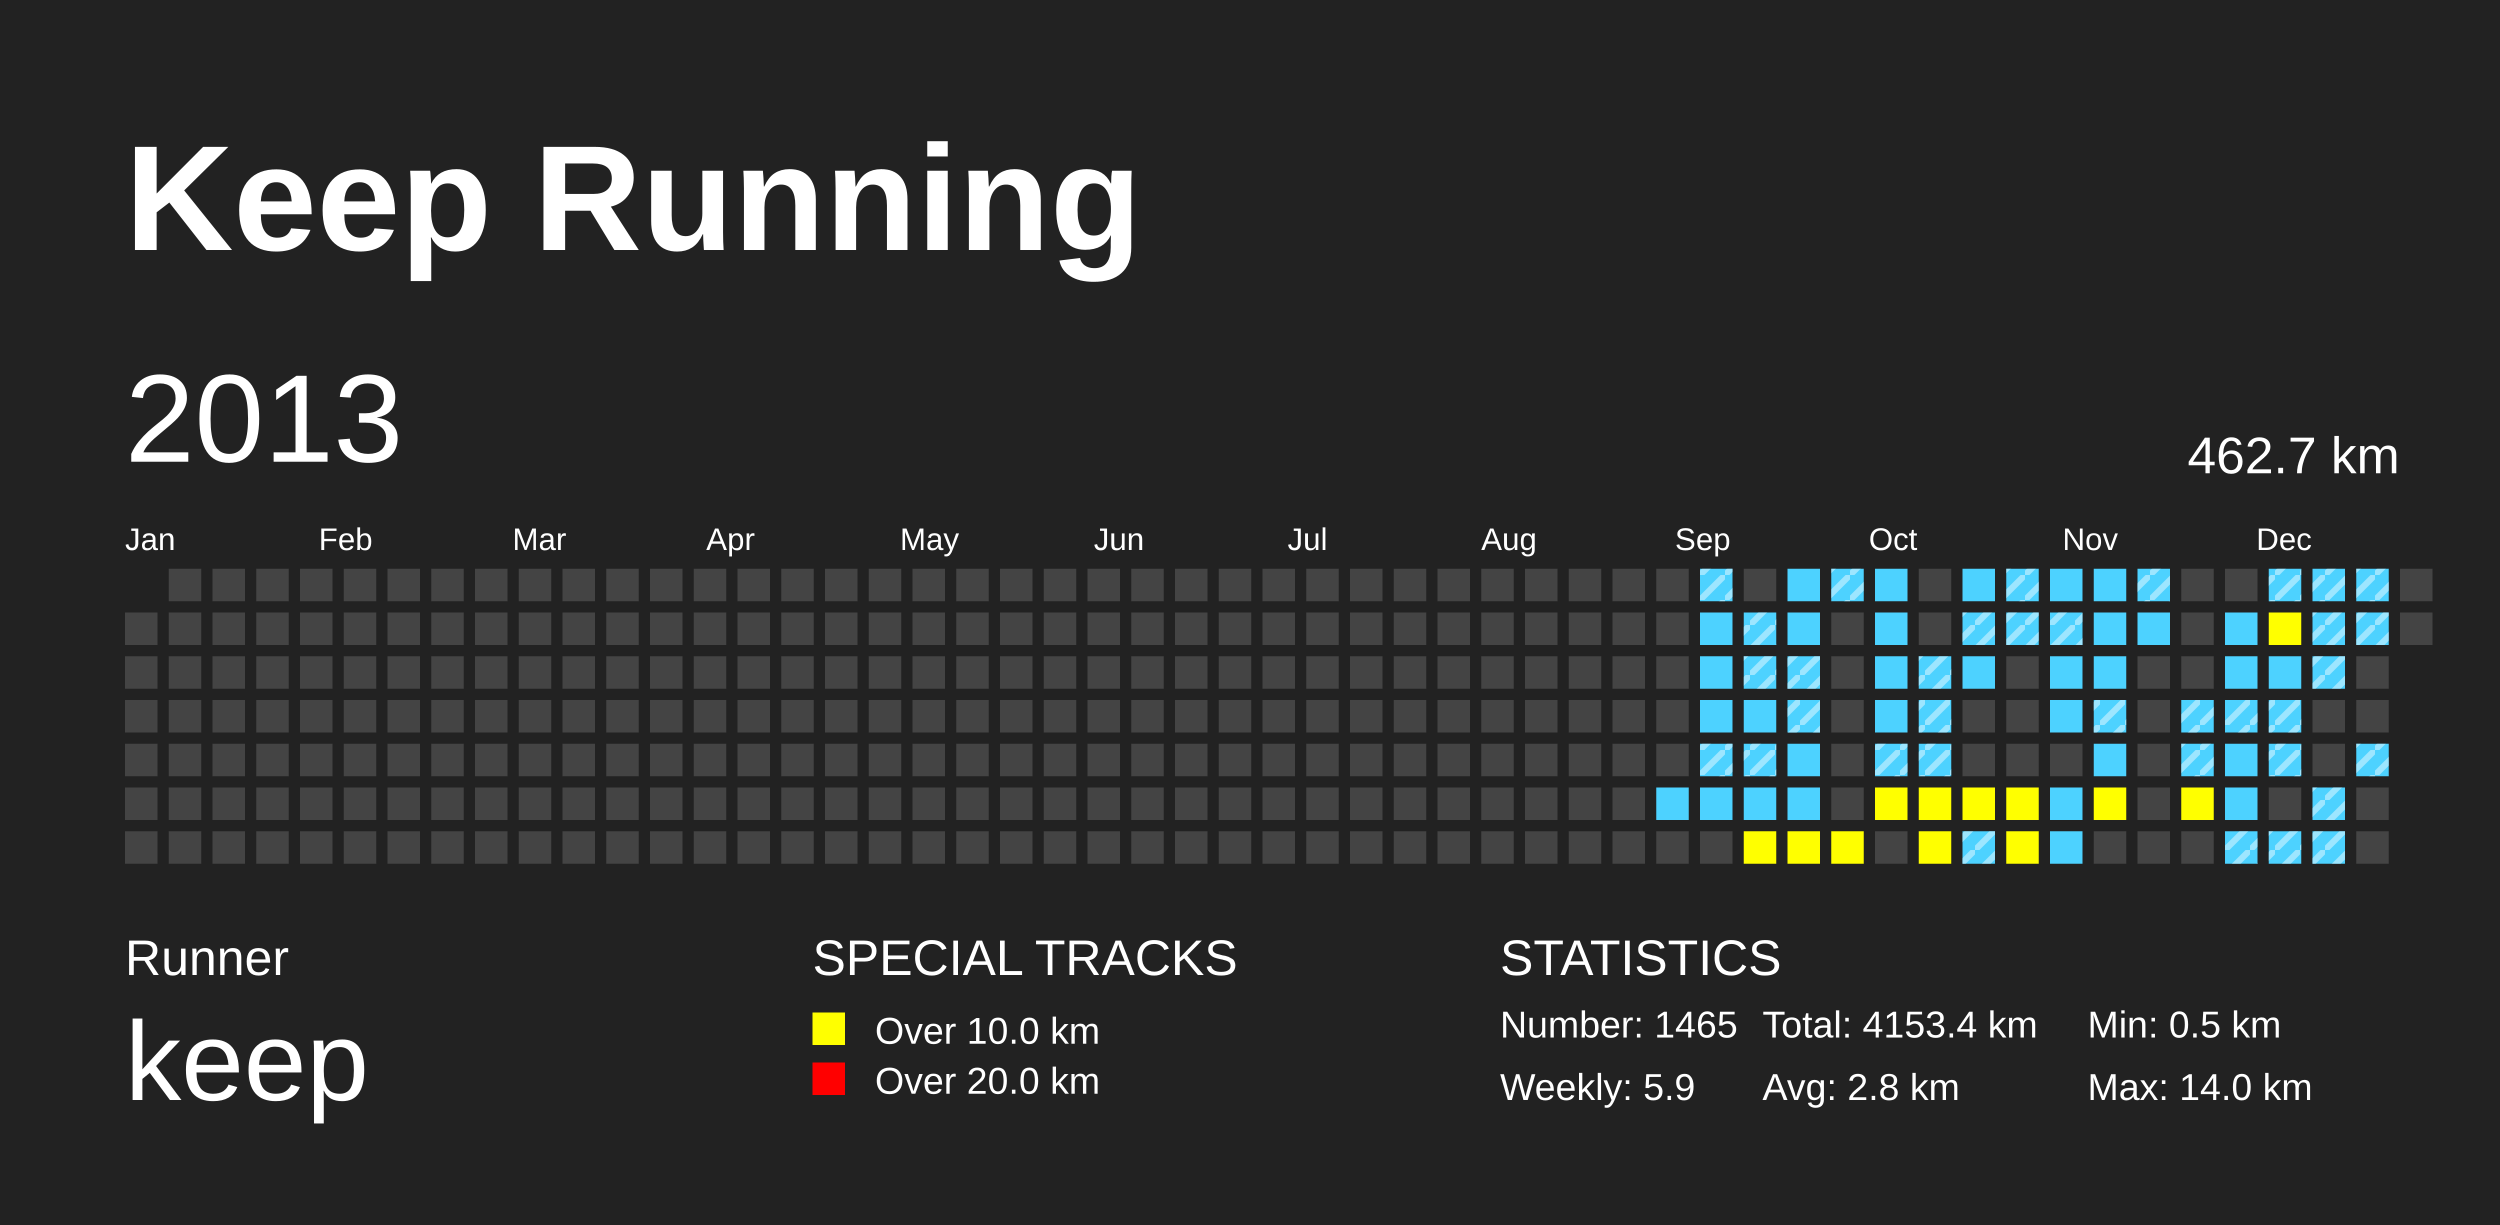
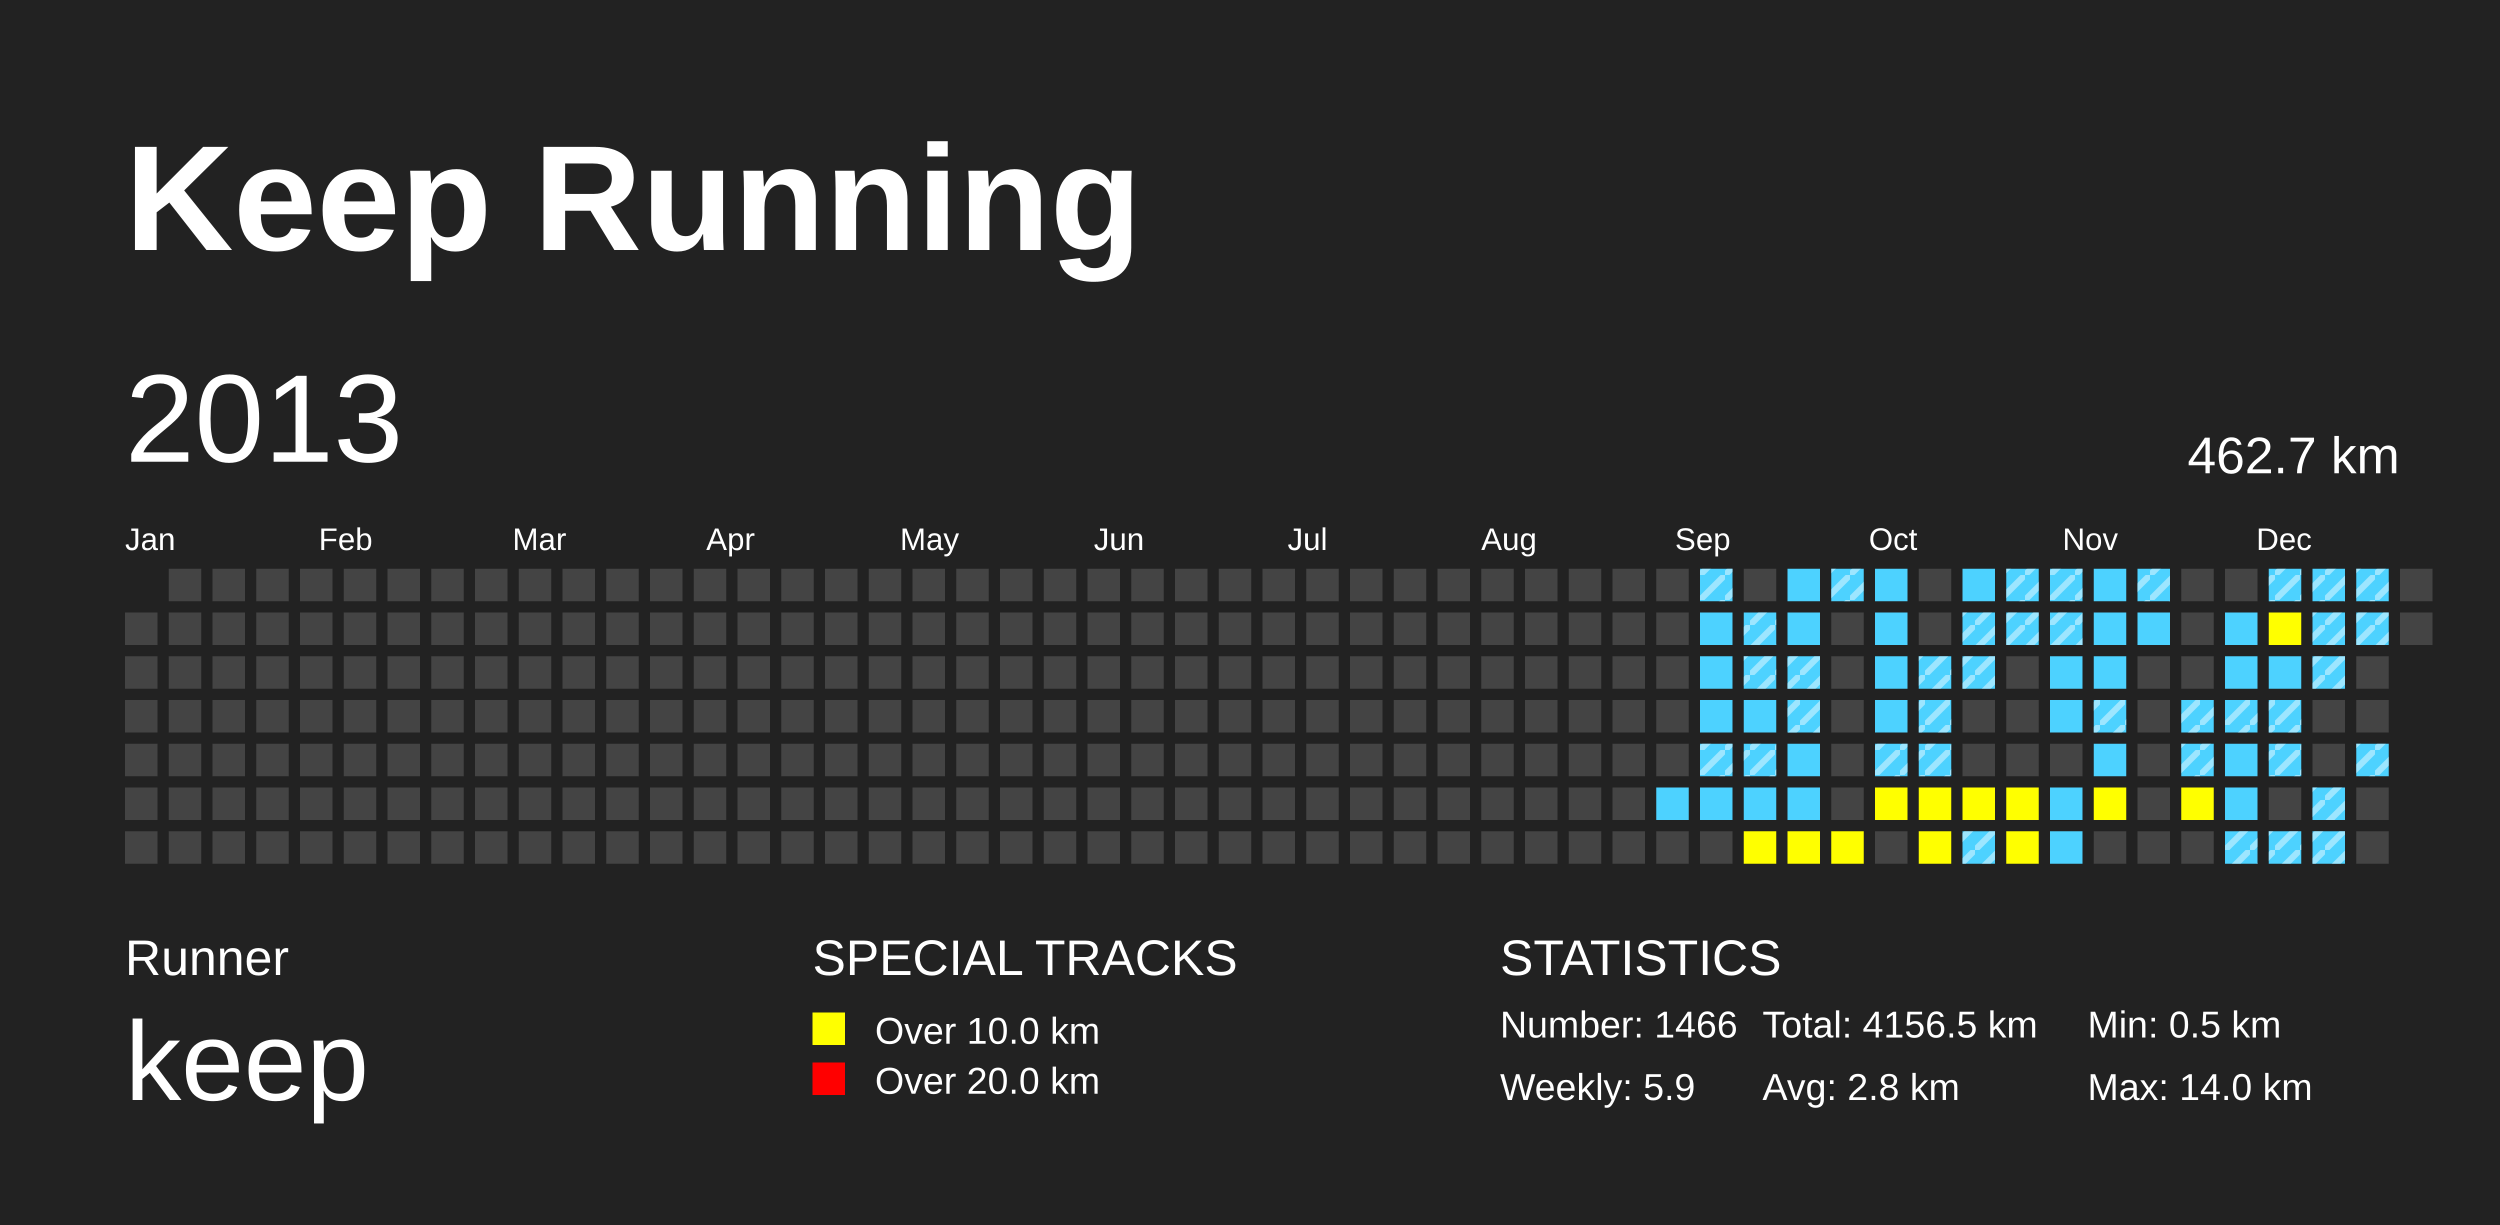
<svg xmlns="http://www.w3.org/2000/svg" baseProfile="full" height="98mm" version="1.1" viewBox="0,0,200,98" width="200mm">
  <defs>
    <pattern height="2" id="indoor-stripe" patternUnits="userSpaceOnUse" width="2">
      <line stroke="white" stroke-opacity="0.45" stroke-width="0.5" x1="0" x2="2" y1="2" y2="0" />
    </pattern>
  </defs>
  <rect fill="#222222" height="98" width="200" x="0" y="0" />
  <text fill="#FFFFFF" style="font-size:12px; font-family:Arial; font-weight:bold;" x="10" y="20">Keep Running</text>
  <text fill="#FFFFFF" style="font-size:4px; font-family:Arial" x="10" y="78">Runner</text>
  <text fill="#FFFFFF" style="font-size:9px; font-family:Arial" x="10" y="88">keep</text>
  <text fill="#FFFFFF" style="font-size:4px; font-family:Arial" x="65" y="78">SPECIAL TRACKS</text>
  <rect fill="yellow" height="2.6" width="2.6" x="65" y="81" />
  <text fill="#FFFFFF" style="font-size:3px; font-family:Arial" x="70" y="83.5">Over 10.0 km</text>
  <rect fill="red" height="2.6" width="2.6" x="65" y="85" />
  <text fill="#FFFFFF" style="font-size:3px; font-family:Arial" x="70" y="87.5">Over 20.0 km</text>
  <text fill="#FFFFFF" style="font-size:4px; font-family:Arial" x="120" y="78">STATISTICS</text>
-   <text fill="#FFFFFF" style="font-size:3px; font-family:Arial" x="120" y="83">Number: 1465</text>
+   <text fill="#FFFFFF" style="font-size:3px; font-family:Arial" x="120" y="83">Number: 1466</text>
  <text fill="#FFFFFF" style="font-size:3px; font-family:Arial" x="120" y="88">Weekly: 5.9</text>
-   <text fill="#FFFFFF" style="font-size:3px; font-family:Arial" x="141" y="83">Total: 4153.4 km</text>
+   <text fill="#FFFFFF" style="font-size:3px; font-family:Arial" x="141" y="83">Total: 4156.5 km</text>
  <text fill="#FFFFFF" style="font-size:3px; font-family:Arial" x="141" y="88">Avg: 2.8 km</text>
  <text fill="#FFFFFF" style="font-size:3px; font-family:Arial" x="167" y="83">Min: 0.5 km</text>
  <text fill="#FFFFFF" style="font-size:3px; font-family:Arial" x="167" y="88">Max: 14.0 km</text>
  <text dominant-baseline="hanging" fill="#FFFFFF" style="font-size:10.0px; font-family:Arial;" x="10" y="30">2013</text>
  <text dominant-baseline="hanging" fill="#FFFFFF" style="font-size:4.125px; font-family:Arial;" x="175" y="35">462.7 km</text>
  <text fill="#FFFFFF" style="font-size:2.5px; font-family:Arial" x="10.0" y="44">Jan</text>
  <text fill="#FFFFFF" style="font-size:2.5px; font-family:Arial" x="25.5" y="44">Feb</text>
  <text fill="#FFFFFF" style="font-size:2.5px; font-family:Arial" x="41.0" y="44">Mar</text>
  <text fill="#FFFFFF" style="font-size:2.5px; font-family:Arial" x="56.5" y="44">Apr</text>
  <text fill="#FFFFFF" style="font-size:2.5px; font-family:Arial" x="72.0" y="44">May</text>
  <text fill="#FFFFFF" style="font-size:2.5px; font-family:Arial" x="87.5" y="44">Jun</text>
  <text fill="#FFFFFF" style="font-size:2.5px; font-family:Arial" x="103.0" y="44">Jul</text>
  <text fill="#FFFFFF" style="font-size:2.5px; font-family:Arial" x="118.5" y="44">Aug</text>
  <text fill="#FFFFFF" style="font-size:2.5px; font-family:Arial" x="134.0" y="44">Sep</text>
  <text fill="#FFFFFF" style="font-size:2.5px; font-family:Arial" x="149.5" y="44">Oct</text>
  <text fill="#FFFFFF" style="font-size:2.5px; font-family:Arial" x="165.0" y="44">Nov</text>
  <text fill="#FFFFFF" style="font-size:2.5px; font-family:Arial" x="180.5" y="44">Dec</text>
  <rect fill="#444444" height="2.6" width="2.6" x="10.0" y="49.0" />
  <rect fill="#444444" height="2.6" width="2.6" x="10.0" y="52.5" />
  <rect fill="#444444" height="2.6" width="2.6" x="10.0" y="56.0" />
  <rect fill="#444444" height="2.6" width="2.6" x="10.0" y="59.5" />
  <rect fill="#444444" height="2.6" width="2.6" x="10.0" y="63.0" />
  <rect fill="#444444" height="2.6" width="2.6" x="10.0" y="66.5" />
  <rect fill="#444444" height="2.6" width="2.6" x="13.5" y="45.5" />
  <rect fill="#444444" height="2.6" width="2.6" x="13.5" y="49.0" />
  <rect fill="#444444" height="2.6" width="2.6" x="13.5" y="52.5" />
  <rect fill="#444444" height="2.6" width="2.6" x="13.5" y="56.0" />
  <rect fill="#444444" height="2.6" width="2.6" x="13.5" y="59.5" />
  <rect fill="#444444" height="2.6" width="2.6" x="13.5" y="63.0" />
  <rect fill="#444444" height="2.6" width="2.6" x="13.5" y="66.5" />
  <rect fill="#444444" height="2.6" width="2.6" x="17.0" y="45.5" />
  <rect fill="#444444" height="2.6" width="2.6" x="17.0" y="49.0" />
  <rect fill="#444444" height="2.6" width="2.6" x="17.0" y="52.5" />
  <rect fill="#444444" height="2.6" width="2.6" x="17.0" y="56.0" />
  <rect fill="#444444" height="2.6" width="2.6" x="17.0" y="59.5" />
  <rect fill="#444444" height="2.6" width="2.6" x="17.0" y="63.0" />
  <rect fill="#444444" height="2.6" width="2.6" x="17.0" y="66.5" />
  <rect fill="#444444" height="2.6" width="2.6" x="20.5" y="45.5" />
  <rect fill="#444444" height="2.6" width="2.6" x="20.5" y="49.0" />
  <rect fill="#444444" height="2.6" width="2.6" x="20.5" y="52.5" />
  <rect fill="#444444" height="2.6" width="2.6" x="20.5" y="56.0" />
  <rect fill="#444444" height="2.6" width="2.6" x="20.5" y="59.5" />
  <rect fill="#444444" height="2.6" width="2.6" x="20.5" y="63.0" />
  <rect fill="#444444" height="2.6" width="2.6" x="20.5" y="66.5" />
  <rect fill="#444444" height="2.6" width="2.6" x="24.0" y="45.5" />
  <rect fill="#444444" height="2.6" width="2.6" x="24.0" y="49.0" />
  <rect fill="#444444" height="2.6" width="2.6" x="24.0" y="52.5" />
  <rect fill="#444444" height="2.6" width="2.6" x="24.0" y="56.0" />
  <rect fill="#444444" height="2.6" width="2.6" x="24.0" y="59.5" />
  <rect fill="#444444" height="2.6" width="2.6" x="24.0" y="63.0" />
  <rect fill="#444444" height="2.6" width="2.6" x="24.0" y="66.5" />
  <rect fill="#444444" height="2.6" width="2.6" x="27.5" y="45.5" />
  <rect fill="#444444" height="2.6" width="2.6" x="27.5" y="49.0" />
  <rect fill="#444444" height="2.6" width="2.6" x="27.5" y="52.5" />
  <rect fill="#444444" height="2.6" width="2.6" x="27.5" y="56.0" />
  <rect fill="#444444" height="2.6" width="2.6" x="27.5" y="59.5" />
  <rect fill="#444444" height="2.6" width="2.6" x="27.5" y="63.0" />
  <rect fill="#444444" height="2.6" width="2.6" x="27.5" y="66.5" />
  <rect fill="#444444" height="2.6" width="2.6" x="31.0" y="45.5" />
  <rect fill="#444444" height="2.6" width="2.6" x="31.0" y="49.0" />
  <rect fill="#444444" height="2.6" width="2.6" x="31.0" y="52.5" />
  <rect fill="#444444" height="2.6" width="2.6" x="31.0" y="56.0" />
  <rect fill="#444444" height="2.6" width="2.6" x="31.0" y="59.5" />
  <rect fill="#444444" height="2.6" width="2.6" x="31.0" y="63.0" />
  <rect fill="#444444" height="2.6" width="2.6" x="31.0" y="66.5" />
  <rect fill="#444444" height="2.6" width="2.6" x="34.5" y="45.5" />
  <rect fill="#444444" height="2.6" width="2.6" x="34.5" y="49.0" />
  <rect fill="#444444" height="2.6" width="2.6" x="34.5" y="52.5" />
  <rect fill="#444444" height="2.6" width="2.6" x="34.5" y="56.0" />
  <rect fill="#444444" height="2.6" width="2.6" x="34.5" y="59.5" />
  <rect fill="#444444" height="2.6" width="2.6" x="34.5" y="63.0" />
  <rect fill="#444444" height="2.6" width="2.6" x="34.5" y="66.5" />
  <rect fill="#444444" height="2.6" width="2.6" x="38.0" y="45.5" />
  <rect fill="#444444" height="2.6" width="2.6" x="38.0" y="49.0" />
  <rect fill="#444444" height="2.6" width="2.6" x="38.0" y="52.5" />
  <rect fill="#444444" height="2.6" width="2.6" x="38.0" y="56.0" />
  <rect fill="#444444" height="2.6" width="2.6" x="38.0" y="59.5" />
  <rect fill="#444444" height="2.6" width="2.6" x="38.0" y="63.0" />
  <rect fill="#444444" height="2.6" width="2.6" x="38.0" y="66.5" />
  <rect fill="#444444" height="2.6" width="2.6" x="41.5" y="45.5" />
  <rect fill="#444444" height="2.6" width="2.6" x="41.5" y="49.0" />
  <rect fill="#444444" height="2.6" width="2.6" x="41.5" y="52.5" />
  <rect fill="#444444" height="2.6" width="2.6" x="41.5" y="56.0" />
  <rect fill="#444444" height="2.6" width="2.6" x="41.5" y="59.5" />
  <rect fill="#444444" height="2.6" width="2.6" x="41.5" y="63.0" />
  <rect fill="#444444" height="2.6" width="2.6" x="41.5" y="66.5" />
  <rect fill="#444444" height="2.6" width="2.6" x="45.0" y="45.5" />
  <rect fill="#444444" height="2.6" width="2.6" x="45.0" y="49.0" />
  <rect fill="#444444" height="2.6" width="2.6" x="45.0" y="52.5" />
  <rect fill="#444444" height="2.6" width="2.6" x="45.0" y="56.0" />
  <rect fill="#444444" height="2.6" width="2.6" x="45.0" y="59.5" />
  <rect fill="#444444" height="2.6" width="2.6" x="45.0" y="63.0" />
  <rect fill="#444444" height="2.6" width="2.6" x="45.0" y="66.5" />
  <rect fill="#444444" height="2.6" width="2.6" x="48.5" y="45.5" />
  <rect fill="#444444" height="2.6" width="2.6" x="48.5" y="49.0" />
  <rect fill="#444444" height="2.6" width="2.6" x="48.5" y="52.5" />
  <rect fill="#444444" height="2.6" width="2.6" x="48.5" y="56.0" />
  <rect fill="#444444" height="2.6" width="2.6" x="48.5" y="59.5" />
  <rect fill="#444444" height="2.6" width="2.6" x="48.5" y="63.0" />
  <rect fill="#444444" height="2.6" width="2.6" x="48.5" y="66.5" />
  <rect fill="#444444" height="2.6" width="2.6" x="52.0" y="45.5" />
  <rect fill="#444444" height="2.6" width="2.6" x="52.0" y="49.0" />
  <rect fill="#444444" height="2.6" width="2.6" x="52.0" y="52.5" />
  <rect fill="#444444" height="2.6" width="2.6" x="52.0" y="56.0" />
  <rect fill="#444444" height="2.6" width="2.6" x="52.0" y="59.5" />
  <rect fill="#444444" height="2.6" width="2.6" x="52.0" y="63.0" />
  <rect fill="#444444" height="2.6" width="2.6" x="52.0" y="66.5" />
  <rect fill="#444444" height="2.6" width="2.6" x="55.5" y="45.5" />
  <rect fill="#444444" height="2.6" width="2.6" x="55.5" y="49.0" />
  <rect fill="#444444" height="2.6" width="2.6" x="55.5" y="52.5" />
  <rect fill="#444444" height="2.6" width="2.6" x="55.5" y="56.0" />
  <rect fill="#444444" height="2.6" width="2.6" x="55.5" y="59.5" />
  <rect fill="#444444" height="2.6" width="2.6" x="55.5" y="63.0" />
  <rect fill="#444444" height="2.6" width="2.6" x="55.5" y="66.5" />
  <rect fill="#444444" height="2.6" width="2.6" x="59.0" y="45.5" />
  <rect fill="#444444" height="2.6" width="2.6" x="59.0" y="49.0" />
  <rect fill="#444444" height="2.6" width="2.6" x="59.0" y="52.5" />
  <rect fill="#444444" height="2.6" width="2.6" x="59.0" y="56.0" />
  <rect fill="#444444" height="2.6" width="2.6" x="59.0" y="59.5" />
  <rect fill="#444444" height="2.6" width="2.6" x="59.0" y="63.0" />
  <rect fill="#444444" height="2.6" width="2.6" x="59.0" y="66.5" />
  <rect fill="#444444" height="2.6" width="2.6" x="62.5" y="45.5" />
  <rect fill="#444444" height="2.6" width="2.6" x="62.5" y="49.0" />
  <rect fill="#444444" height="2.6" width="2.6" x="62.5" y="52.5" />
  <rect fill="#444444" height="2.6" width="2.6" x="62.5" y="56.0" />
  <rect fill="#444444" height="2.6" width="2.6" x="62.5" y="59.5" />
  <rect fill="#444444" height="2.6" width="2.6" x="62.5" y="63.0" />
  <rect fill="#444444" height="2.6" width="2.6" x="62.5" y="66.5" />
  <rect fill="#444444" height="2.6" width="2.6" x="66.0" y="45.5" />
  <rect fill="#444444" height="2.6" width="2.6" x="66.0" y="49.0" />
  <rect fill="#444444" height="2.6" width="2.6" x="66.0" y="52.5" />
  <rect fill="#444444" height="2.6" width="2.6" x="66.0" y="56.0" />
  <rect fill="#444444" height="2.6" width="2.6" x="66.0" y="59.5" />
  <rect fill="#444444" height="2.6" width="2.6" x="66.0" y="63.0" />
  <rect fill="#444444" height="2.6" width="2.6" x="66.0" y="66.5" />
  <rect fill="#444444" height="2.6" width="2.6" x="69.5" y="45.5" />
  <rect fill="#444444" height="2.6" width="2.6" x="69.5" y="49.0" />
  <rect fill="#444444" height="2.6" width="2.6" x="69.5" y="52.5" />
  <rect fill="#444444" height="2.6" width="2.6" x="69.5" y="56.0" />
  <rect fill="#444444" height="2.6" width="2.6" x="69.5" y="59.5" />
  <rect fill="#444444" height="2.6" width="2.6" x="69.5" y="63.0" />
  <rect fill="#444444" height="2.6" width="2.6" x="69.5" y="66.5" />
  <rect fill="#444444" height="2.6" width="2.6" x="73.0" y="45.5" />
  <rect fill="#444444" height="2.6" width="2.6" x="73.0" y="49.0" />
  <rect fill="#444444" height="2.6" width="2.6" x="73.0" y="52.5" />
  <rect fill="#444444" height="2.6" width="2.6" x="73.0" y="56.0" />
  <rect fill="#444444" height="2.6" width="2.6" x="73.0" y="59.5" />
  <rect fill="#444444" height="2.6" width="2.6" x="73.0" y="63.0" />
  <rect fill="#444444" height="2.6" width="2.6" x="73.0" y="66.5" />
  <rect fill="#444444" height="2.6" width="2.6" x="76.5" y="45.5" />
  <rect fill="#444444" height="2.6" width="2.6" x="76.5" y="49.0" />
  <rect fill="#444444" height="2.6" width="2.6" x="76.5" y="52.5" />
  <rect fill="#444444" height="2.6" width="2.6" x="76.5" y="56.0" />
  <rect fill="#444444" height="2.6" width="2.6" x="76.5" y="59.5" />
  <rect fill="#444444" height="2.6" width="2.6" x="76.5" y="63.0" />
  <rect fill="#444444" height="2.6" width="2.6" x="76.5" y="66.5" />
  <rect fill="#444444" height="2.6" width="2.6" x="80.0" y="45.5" />
  <rect fill="#444444" height="2.6" width="2.6" x="80.0" y="49.0" />
  <rect fill="#444444" height="2.6" width="2.6" x="80.0" y="52.5" />
  <rect fill="#444444" height="2.6" width="2.6" x="80.0" y="56.0" />
  <rect fill="#444444" height="2.6" width="2.6" x="80.0" y="59.5" />
  <rect fill="#444444" height="2.6" width="2.6" x="80.0" y="63.0" />
  <rect fill="#444444" height="2.6" width="2.6" x="80.0" y="66.5" />
  <rect fill="#444444" height="2.6" width="2.6" x="83.5" y="45.5" />
  <rect fill="#444444" height="2.6" width="2.6" x="83.5" y="49.0" />
  <rect fill="#444444" height="2.6" width="2.6" x="83.5" y="52.5" />
  <rect fill="#444444" height="2.6" width="2.6" x="83.5" y="56.0" />
  <rect fill="#444444" height="2.6" width="2.6" x="83.5" y="59.5" />
  <rect fill="#444444" height="2.6" width="2.6" x="83.5" y="63.0" />
  <rect fill="#444444" height="2.6" width="2.6" x="83.5" y="66.5" />
  <rect fill="#444444" height="2.6" width="2.6" x="87.0" y="45.5" />
  <rect fill="#444444" height="2.6" width="2.6" x="87.0" y="49.0" />
  <rect fill="#444444" height="2.6" width="2.6" x="87.0" y="52.5" />
  <rect fill="#444444" height="2.6" width="2.6" x="87.0" y="56.0" />
  <rect fill="#444444" height="2.6" width="2.6" x="87.0" y="59.5" />
  <rect fill="#444444" height="2.6" width="2.6" x="87.0" y="63.0" />
  <rect fill="#444444" height="2.6" width="2.6" x="87.0" y="66.5" />
  <rect fill="#444444" height="2.6" width="2.6" x="90.5" y="45.5" />
  <rect fill="#444444" height="2.6" width="2.6" x="90.5" y="49.0" />
  <rect fill="#444444" height="2.6" width="2.6" x="90.5" y="52.5" />
  <rect fill="#444444" height="2.6" width="2.6" x="90.5" y="56.0" />
  <rect fill="#444444" height="2.6" width="2.6" x="90.5" y="59.5" />
  <rect fill="#444444" height="2.6" width="2.6" x="90.5" y="63.0" />
  <rect fill="#444444" height="2.6" width="2.6" x="90.5" y="66.5" />
  <rect fill="#444444" height="2.6" width="2.6" x="94.0" y="45.5" />
  <rect fill="#444444" height="2.6" width="2.6" x="94.0" y="49.0" />
  <rect fill="#444444" height="2.6" width="2.6" x="94.0" y="52.5" />
  <rect fill="#444444" height="2.6" width="2.6" x="94.0" y="56.0" />
  <rect fill="#444444" height="2.6" width="2.6" x="94.0" y="59.5" />
  <rect fill="#444444" height="2.6" width="2.6" x="94.0" y="63.0" />
  <rect fill="#444444" height="2.6" width="2.6" x="94.0" y="66.5" />
  <rect fill="#444444" height="2.6" width="2.6" x="97.5" y="45.5" />
  <rect fill="#444444" height="2.6" width="2.6" x="97.5" y="49.0" />
  <rect fill="#444444" height="2.6" width="2.6" x="97.5" y="52.5" />
  <rect fill="#444444" height="2.6" width="2.6" x="97.5" y="56.0" />
  <rect fill="#444444" height="2.6" width="2.6" x="97.5" y="59.5" />
  <rect fill="#444444" height="2.6" width="2.6" x="97.5" y="63.0" />
  <rect fill="#444444" height="2.6" width="2.6" x="97.5" y="66.5" />
  <rect fill="#444444" height="2.6" width="2.6" x="101.0" y="45.5" />
  <rect fill="#444444" height="2.6" width="2.6" x="101.0" y="49.0" />
  <rect fill="#444444" height="2.6" width="2.6" x="101.0" y="52.5" />
  <rect fill="#444444" height="2.6" width="2.6" x="101.0" y="56.0" />
  <rect fill="#444444" height="2.6" width="2.6" x="101.0" y="59.5" />
  <rect fill="#444444" height="2.6" width="2.6" x="101.0" y="63.0" />
  <rect fill="#444444" height="2.6" width="2.6" x="101.0" y="66.5" />
  <rect fill="#444444" height="2.6" width="2.6" x="104.5" y="45.5" />
  <rect fill="#444444" height="2.6" width="2.6" x="104.5" y="49.0" />
  <rect fill="#444444" height="2.6" width="2.6" x="104.5" y="52.5" />
  <rect fill="#444444" height="2.6" width="2.6" x="104.5" y="56.0" />
  <rect fill="#444444" height="2.6" width="2.6" x="104.5" y="59.5" />
  <rect fill="#444444" height="2.6" width="2.6" x="104.5" y="63.0" />
  <rect fill="#444444" height="2.6" width="2.6" x="104.5" y="66.5" />
  <rect fill="#444444" height="2.6" width="2.6" x="108.0" y="45.5" />
  <rect fill="#444444" height="2.6" width="2.6" x="108.0" y="49.0" />
  <rect fill="#444444" height="2.6" width="2.6" x="108.0" y="52.5" />
  <rect fill="#444444" height="2.6" width="2.6" x="108.0" y="56.0" />
  <rect fill="#444444" height="2.6" width="2.6" x="108.0" y="59.5" />
  <rect fill="#444444" height="2.6" width="2.6" x="108.0" y="63.0" />
  <rect fill="#444444" height="2.6" width="2.6" x="108.0" y="66.5" />
  <rect fill="#444444" height="2.6" width="2.6" x="111.5" y="45.5" />
  <rect fill="#444444" height="2.6" width="2.6" x="111.5" y="49.0" />
  <rect fill="#444444" height="2.6" width="2.6" x="111.5" y="52.5" />
  <rect fill="#444444" height="2.6" width="2.6" x="111.5" y="56.0" />
  <rect fill="#444444" height="2.6" width="2.6" x="111.5" y="59.5" />
  <rect fill="#444444" height="2.6" width="2.6" x="111.5" y="63.0" />
  <rect fill="#444444" height="2.6" width="2.6" x="111.5" y="66.5" />
  <rect fill="#444444" height="2.6" width="2.6" x="115.0" y="45.5" />
  <rect fill="#444444" height="2.6" width="2.6" x="115.0" y="49.0" />
  <rect fill="#444444" height="2.6" width="2.6" x="115.0" y="52.5" />
  <rect fill="#444444" height="2.6" width="2.6" x="115.0" y="56.0" />
  <rect fill="#444444" height="2.6" width="2.6" x="115.0" y="59.5" />
  <rect fill="#444444" height="2.6" width="2.6" x="115.0" y="63.0" />
  <rect fill="#444444" height="2.6" width="2.6" x="115.0" y="66.5" />
  <rect fill="#444444" height="2.6" width="2.6" x="118.5" y="45.5" />
  <rect fill="#444444" height="2.6" width="2.6" x="118.5" y="49.0" />
  <rect fill="#444444" height="2.6" width="2.6" x="118.5" y="52.5" />
  <rect fill="#444444" height="2.6" width="2.6" x="118.5" y="56.0" />
  <rect fill="#444444" height="2.6" width="2.6" x="118.5" y="59.5" />
  <rect fill="#444444" height="2.6" width="2.6" x="118.5" y="63.0" />
  <rect fill="#444444" height="2.6" width="2.6" x="118.5" y="66.5" />
  <rect fill="#444444" height="2.6" width="2.6" x="122.0" y="45.5" />
  <rect fill="#444444" height="2.6" width="2.6" x="122.0" y="49.0" />
  <rect fill="#444444" height="2.6" width="2.6" x="122.0" y="52.5" />
  <rect fill="#444444" height="2.6" width="2.6" x="122.0" y="56.0" />
  <rect fill="#444444" height="2.6" width="2.6" x="122.0" y="59.5" />
  <rect fill="#444444" height="2.6" width="2.6" x="122.0" y="63.0" />
  <rect fill="#444444" height="2.6" width="2.6" x="122.0" y="66.5" />
  <rect fill="#444444" height="2.6" width="2.6" x="125.5" y="45.5" />
  <rect fill="#444444" height="2.6" width="2.6" x="125.5" y="49.0" />
  <rect fill="#444444" height="2.6" width="2.6" x="125.5" y="52.5" />
  <rect fill="#444444" height="2.6" width="2.6" x="125.5" y="56.0" />
  <rect fill="#444444" height="2.6" width="2.6" x="125.5" y="59.5" />
  <rect fill="#444444" height="2.6" width="2.6" x="125.5" y="63.0" />
  <rect fill="#444444" height="2.6" width="2.6" x="125.5" y="66.5" />
  <rect fill="#444444" height="2.6" width="2.6" x="129.0" y="45.5" />
  <rect fill="#444444" height="2.6" width="2.6" x="129.0" y="49.0" />
  <rect fill="#444444" height="2.6" width="2.6" x="129.0" y="52.5" />
  <rect fill="#444444" height="2.6" width="2.6" x="129.0" y="56.0" />
  <rect fill="#444444" height="2.6" width="2.6" x="129.0" y="59.5" />
  <rect fill="#444444" height="2.6" width="2.6" x="129.0" y="63.0" />
  <rect fill="#444444" height="2.6" width="2.6" x="129.0" y="66.5" />
  <rect fill="#444444" height="2.6" width="2.6" x="132.5" y="45.5" />
  <rect fill="#444444" height="2.6" width="2.6" x="132.5" y="49.0" />
  <rect fill="#444444" height="2.6" width="2.6" x="132.5" y="52.5" />
  <rect fill="#444444" height="2.6" width="2.6" x="132.5" y="56.0" />
  <rect fill="#444444" height="2.6" width="2.6" x="132.5" y="59.5" />
  <rect fill="#4DD2FF" height="2.6" width="2.6" x="132.5" y="63.0" />
  <rect fill="#444444" height="2.6" width="2.6" x="132.5" y="66.5" />
  <rect fill="#4DD2FF" height="2.6" width="2.6" x="136.0" y="45.5" />
  <rect fill="url(#indoor-stripe)" height="2.6" style="pointer-events: none;" width="2.6" x="136.0" y="45.5" />
  <rect fill="#4DD2FF" height="2.6" width="2.6" x="136.0" y="49.0" />
  <rect fill="#4DD2FF" height="2.6" width="2.6" x="136.0" y="52.5" />
  <rect fill="#4DD2FF" height="2.6" width="2.6" x="136.0" y="56.0" />
  <rect fill="#4DD2FF" height="2.6" width="2.6" x="136.0" y="59.5" />
  <rect fill="url(#indoor-stripe)" height="2.6" style="pointer-events: none;" width="2.6" x="136.0" y="59.5" />
  <rect fill="#4DD2FF" height="2.6" width="2.6" x="136.0" y="63.0" />
  <rect fill="#444444" height="2.6" width="2.6" x="136.0" y="66.5" />
  <rect fill="#444444" height="2.6" width="2.6" x="139.5" y="45.5" />
  <rect fill="#4DD2FF" height="2.6" width="2.6" x="139.5" y="49.0" />
  <rect fill="url(#indoor-stripe)" height="2.6" style="pointer-events: none;" width="2.6" x="139.5" y="49.0" />
  <rect fill="#4DD2FF" height="2.6" width="2.6" x="139.5" y="52.5" />
  <rect fill="url(#indoor-stripe)" height="2.6" style="pointer-events: none;" width="2.6" x="139.5" y="52.5" />
  <rect fill="#4DD2FF" height="2.6" width="2.6" x="139.5" y="56.0" />
  <rect fill="#4DD2FF" height="2.6" width="2.6" x="139.5" y="59.5" />
  <rect fill="url(#indoor-stripe)" height="2.6" style="pointer-events: none;" width="2.6" x="139.5" y="59.5" />
  <rect fill="#4DD2FF" height="2.6" width="2.6" x="139.5" y="63.0" />
  <rect fill="yellow" height="2.6" width="2.6" x="139.5" y="66.5" />
  <rect fill="#4DD2FF" height="2.6" width="2.6" x="143.0" y="45.5" />
  <rect fill="#4DD2FF" height="2.6" width="2.6" x="143.0" y="49.0" />
  <rect fill="#4DD2FF" height="2.6" width="2.6" x="143.0" y="52.5" />
  <rect fill="url(#indoor-stripe)" height="2.6" style="pointer-events: none;" width="2.6" x="143.0" y="52.5" />
  <rect fill="#4DD2FF" height="2.6" width="2.6" x="143.0" y="56.0" />
  <rect fill="url(#indoor-stripe)" height="2.6" style="pointer-events: none;" width="2.6" x="143.0" y="56.0" />
  <rect fill="#4DD2FF" height="2.6" width="2.6" x="143.0" y="59.5" />
  <rect fill="#4DD2FF" height="2.6" width="2.6" x="143.0" y="63.0" />
  <rect fill="yellow" height="2.6" width="2.6" x="143.0" y="66.5" />
  <rect fill="#4DD2FF" height="2.6" width="2.6" x="146.5" y="45.5" />
  <rect fill="url(#indoor-stripe)" height="2.6" style="pointer-events: none;" width="2.6" x="146.5" y="45.5" />
  <rect fill="#444444" height="2.6" width="2.6" x="146.5" y="49.0" />
  <rect fill="#444444" height="2.6" width="2.6" x="146.5" y="52.5" />
  <rect fill="#444444" height="2.6" width="2.6" x="146.5" y="56.0" />
  <rect fill="#444444" height="2.6" width="2.6" x="146.5" y="59.5" />
  <rect fill="#444444" height="2.6" width="2.6" x="146.5" y="63.0" />
  <rect fill="yellow" height="2.6" width="2.6" x="146.5" y="66.5" />
  <rect fill="#4DD2FF" height="2.6" width="2.6" x="150.0" y="45.5" />
  <rect fill="#4DD2FF" height="2.6" width="2.6" x="150.0" y="49.0" />
  <rect fill="#4DD2FF" height="2.6" width="2.6" x="150.0" y="52.5" />
  <rect fill="#4DD2FF" height="2.6" width="2.6" x="150.0" y="56.0" />
  <rect fill="#4DD2FF" height="2.6" width="2.6" x="150.0" y="59.5" />
  <rect fill="url(#indoor-stripe)" height="2.6" style="pointer-events: none;" width="2.6" x="150.0" y="59.5" />
  <rect fill="yellow" height="2.6" width="2.6" x="150.0" y="63.0" />
  <rect fill="#444444" height="2.6" width="2.6" x="150.0" y="66.5" />
  <rect fill="#444444" height="2.6" width="2.6" x="153.5" y="45.5" />
  <rect fill="#444444" height="2.6" width="2.6" x="153.5" y="49.0" />
  <rect fill="#4DD2FF" height="2.6" width="2.6" x="153.5" y="52.5" />
  <rect fill="url(#indoor-stripe)" height="2.6" style="pointer-events: none;" width="2.6" x="153.5" y="52.5" />
  <rect fill="#4DD2FF" height="2.6" width="2.6" x="153.5" y="56.0" />
  <rect fill="url(#indoor-stripe)" height="2.6" style="pointer-events: none;" width="2.6" x="153.5" y="56.0" />
  <rect fill="#4DD2FF" height="2.6" width="2.6" x="153.5" y="59.5" />
  <rect fill="url(#indoor-stripe)" height="2.6" style="pointer-events: none;" width="2.6" x="153.5" y="59.5" />
  <rect fill="yellow" height="2.6" width="2.6" x="153.5" y="63.0" />
  <rect fill="yellow" height="2.6" width="2.6" x="153.5" y="66.5" />
  <rect fill="#4DD2FF" height="2.6" width="2.6" x="157.0" y="45.5" />
  <rect fill="#4DD2FF" height="2.6" width="2.6" x="157.0" y="49.0" />
  <rect fill="url(#indoor-stripe)" height="2.6" style="pointer-events: none;" width="2.6" x="157.0" y="49.0" />
  <rect fill="#4DD2FF" height="2.6" width="2.6" x="157.0" y="52.5" />
+   <rect fill="url(#indoor-stripe)" height="2.6" style="pointer-events: none;" width="2.6" x="157.0" y="52.5" />
  <rect fill="#444444" height="2.6" width="2.6" x="157.0" y="56.0" />
  <rect fill="#444444" height="2.6" width="2.6" x="157.0" y="59.5" />
  <rect fill="yellow" height="2.6" width="2.6" x="157.0" y="63.0" />
  <rect fill="#4DD2FF" height="2.6" width="2.6" x="157.0" y="66.5" />
  <rect fill="url(#indoor-stripe)" height="2.6" style="pointer-events: none;" width="2.6" x="157.0" y="66.5" />
  <rect fill="#4DD2FF" height="2.6" width="2.6" x="160.5" y="45.5" />
  <rect fill="url(#indoor-stripe)" height="2.6" style="pointer-events: none;" width="2.6" x="160.5" y="45.5" />
  <rect fill="#4DD2FF" height="2.6" width="2.6" x="160.5" y="49.0" />
  <rect fill="url(#indoor-stripe)" height="2.6" style="pointer-events: none;" width="2.6" x="160.5" y="49.0" />
  <rect fill="#444444" height="2.6" width="2.6" x="160.5" y="52.5" />
  <rect fill="#444444" height="2.6" width="2.6" x="160.5" y="56.0" />
  <rect fill="#444444" height="2.6" width="2.6" x="160.5" y="59.5" />
  <rect fill="yellow" height="2.6" width="2.6" x="160.5" y="63.0" />
  <rect fill="yellow" height="2.6" width="2.6" x="160.5" y="66.5" />
  <rect fill="#4DD2FF" height="2.6" width="2.6" x="164.0" y="45.5" />
+   <rect fill="url(#indoor-stripe)" height="2.6" style="pointer-events: none;" width="2.6" x="164.0" y="45.5" />
  <rect fill="#4DD2FF" height="2.6" width="2.6" x="164.0" y="49.0" />
  <rect fill="url(#indoor-stripe)" height="2.6" style="pointer-events: none;" width="2.6" x="164.0" y="49.0" />
  <rect fill="#4DD2FF" height="2.6" width="2.6" x="164.0" y="52.5" />
  <rect fill="#4DD2FF" height="2.6" width="2.6" x="164.0" y="56.0" />
  <rect fill="#444444" height="2.6" width="2.6" x="164.0" y="59.5" />
  <rect fill="#4DD2FF" height="2.6" width="2.6" x="164.0" y="63.0" />
  <rect fill="#4DD2FF" height="2.6" width="2.6" x="164.0" y="66.5" />
  <rect fill="#4DD2FF" height="2.6" width="2.6" x="167.5" y="45.5" />
  <rect fill="#4DD2FF" height="2.6" width="2.6" x="167.5" y="49.0" />
  <rect fill="#4DD2FF" height="2.6" width="2.6" x="167.5" y="52.5" />
  <rect fill="#4DD2FF" height="2.6" width="2.6" x="167.5" y="56.0" />
  <rect fill="url(#indoor-stripe)" height="2.6" style="pointer-events: none;" width="2.6" x="167.5" y="56.0" />
  <rect fill="#4DD2FF" height="2.6" width="2.6" x="167.5" y="59.5" />
  <rect fill="yellow" height="2.6" width="2.6" x="167.5" y="63.0" />
  <rect fill="#444444" height="2.6" width="2.6" x="167.5" y="66.5" />
  <rect fill="#4DD2FF" height="2.6" width="2.6" x="171.0" y="45.5" />
  <rect fill="url(#indoor-stripe)" height="2.6" style="pointer-events: none;" width="2.6" x="171.0" y="45.5" />
  <rect fill="#4DD2FF" height="2.6" width="2.6" x="171.0" y="49.0" />
  <rect fill="#444444" height="2.6" width="2.6" x="171.0" y="52.5" />
  <rect fill="#444444" height="2.6" width="2.6" x="171.0" y="56.0" />
  <rect fill="#444444" height="2.6" width="2.6" x="171.0" y="59.5" />
  <rect fill="#444444" height="2.6" width="2.6" x="171.0" y="63.0" />
  <rect fill="#444444" height="2.6" width="2.6" x="171.0" y="66.5" />
  <rect fill="#444444" height="2.6" width="2.6" x="174.5" y="45.5" />
  <rect fill="#444444" height="2.6" width="2.6" x="174.5" y="49.0" />
  <rect fill="#444444" height="2.6" width="2.6" x="174.5" y="52.5" />
  <rect fill="#4DD2FF" height="2.6" width="2.6" x="174.5" y="56.0" />
  <rect fill="url(#indoor-stripe)" height="2.6" style="pointer-events: none;" width="2.6" x="174.5" y="56.0" />
  <rect fill="#4DD2FF" height="2.6" width="2.6" x="174.5" y="59.5" />
  <rect fill="url(#indoor-stripe)" height="2.6" style="pointer-events: none;" width="2.6" x="174.5" y="59.5" />
  <rect fill="yellow" height="2.6" width="2.6" x="174.5" y="63.0" />
  <rect fill="#444444" height="2.6" width="2.6" x="174.5" y="66.5" />
  <rect fill="#444444" height="2.6" width="2.6" x="178.0" y="45.5" />
  <rect fill="#4DD2FF" height="2.6" width="2.6" x="178.0" y="49.0" />
  <rect fill="#4DD2FF" height="2.6" width="2.6" x="178.0" y="52.5" />
  <rect fill="#4DD2FF" height="2.6" width="2.6" x="178.0" y="56.0" />
  <rect fill="url(#indoor-stripe)" height="2.6" style="pointer-events: none;" width="2.6" x="178.0" y="56.0" />
  <rect fill="#4DD2FF" height="2.6" width="2.6" x="178.0" y="59.5" />
  <rect fill="#4DD2FF" height="2.6" width="2.6" x="178.0" y="63.0" />
  <rect fill="#4DD2FF" height="2.6" width="2.6" x="178.0" y="66.5" />
  <rect fill="url(#indoor-stripe)" height="2.6" style="pointer-events: none;" width="2.6" x="178.0" y="66.5" />
  <rect fill="#4DD2FF" height="2.6" width="2.6" x="181.5" y="45.5" />
  <rect fill="url(#indoor-stripe)" height="2.6" style="pointer-events: none;" width="2.6" x="181.5" y="45.5" />
  <rect fill="yellow" height="2.6" width="2.6" x="181.5" y="49.0" />
  <rect fill="#4DD2FF" height="2.6" width="2.6" x="181.5" y="52.5" />
  <rect fill="#4DD2FF" height="2.6" width="2.6" x="181.5" y="56.0" />
  <rect fill="url(#indoor-stripe)" height="2.6" style="pointer-events: none;" width="2.6" x="181.5" y="56.0" />
  <rect fill="#4DD2FF" height="2.6" width="2.6" x="181.5" y="59.5" />
  <rect fill="url(#indoor-stripe)" height="2.6" style="pointer-events: none;" width="2.6" x="181.5" y="59.5" />
  <rect fill="#444444" height="2.6" width="2.6" x="181.5" y="63.0" />
  <rect fill="#4DD2FF" height="2.6" width="2.6" x="181.5" y="66.5" />
  <rect fill="url(#indoor-stripe)" height="2.6" style="pointer-events: none;" width="2.6" x="181.5" y="66.5" />
  <rect fill="#4DD2FF" height="2.6" width="2.6" x="185.0" y="45.5" />
  <rect fill="url(#indoor-stripe)" height="2.6" style="pointer-events: none;" width="2.6" x="185.0" y="45.5" />
  <rect fill="#4DD2FF" height="2.6" width="2.6" x="185.0" y="49.0" />
  <rect fill="url(#indoor-stripe)" height="2.6" style="pointer-events: none;" width="2.6" x="185.0" y="49.0" />
  <rect fill="#4DD2FF" height="2.6" width="2.6" x="185.0" y="52.5" />
  <rect fill="url(#indoor-stripe)" height="2.6" style="pointer-events: none;" width="2.6" x="185.0" y="52.5" />
  <rect fill="#444444" height="2.6" width="2.6" x="185.0" y="56.0" />
  <rect fill="#444444" height="2.6" width="2.6" x="185.0" y="59.5" />
  <rect fill="#4DD2FF" height="2.6" width="2.6" x="185.0" y="63.0" />
  <rect fill="url(#indoor-stripe)" height="2.6" style="pointer-events: none;" width="2.6" x="185.0" y="63.0" />
  <rect fill="#4DD2FF" height="2.6" width="2.6" x="185.0" y="66.5" />
  <rect fill="url(#indoor-stripe)" height="2.6" style="pointer-events: none;" width="2.6" x="185.0" y="66.5" />
  <rect fill="#4DD2FF" height="2.6" width="2.6" x="188.5" y="45.5" />
  <rect fill="url(#indoor-stripe)" height="2.6" style="pointer-events: none;" width="2.6" x="188.5" y="45.5" />
  <rect fill="#4DD2FF" height="2.6" width="2.6" x="188.5" y="49.0" />
  <rect fill="url(#indoor-stripe)" height="2.6" style="pointer-events: none;" width="2.6" x="188.5" y="49.0" />
  <rect fill="#444444" height="2.6" width="2.6" x="188.5" y="52.5" />
  <rect fill="#444444" height="2.6" width="2.6" x="188.5" y="56.0" />
  <rect fill="#4DD2FF" height="2.6" width="2.6" x="188.5" y="59.5" />
  <rect fill="url(#indoor-stripe)" height="2.6" style="pointer-events: none;" width="2.6" x="188.5" y="59.5" />
  <rect fill="#444444" height="2.6" width="2.6" x="188.5" y="63.0" />
  <rect fill="#444444" height="2.6" width="2.6" x="188.5" y="66.5" />
  <rect fill="#444444" height="2.6" width="2.6" x="192.0" y="45.5" />
  <rect fill="#444444" height="2.6" width="2.6" x="192.0" y="49.0" />
</svg>
